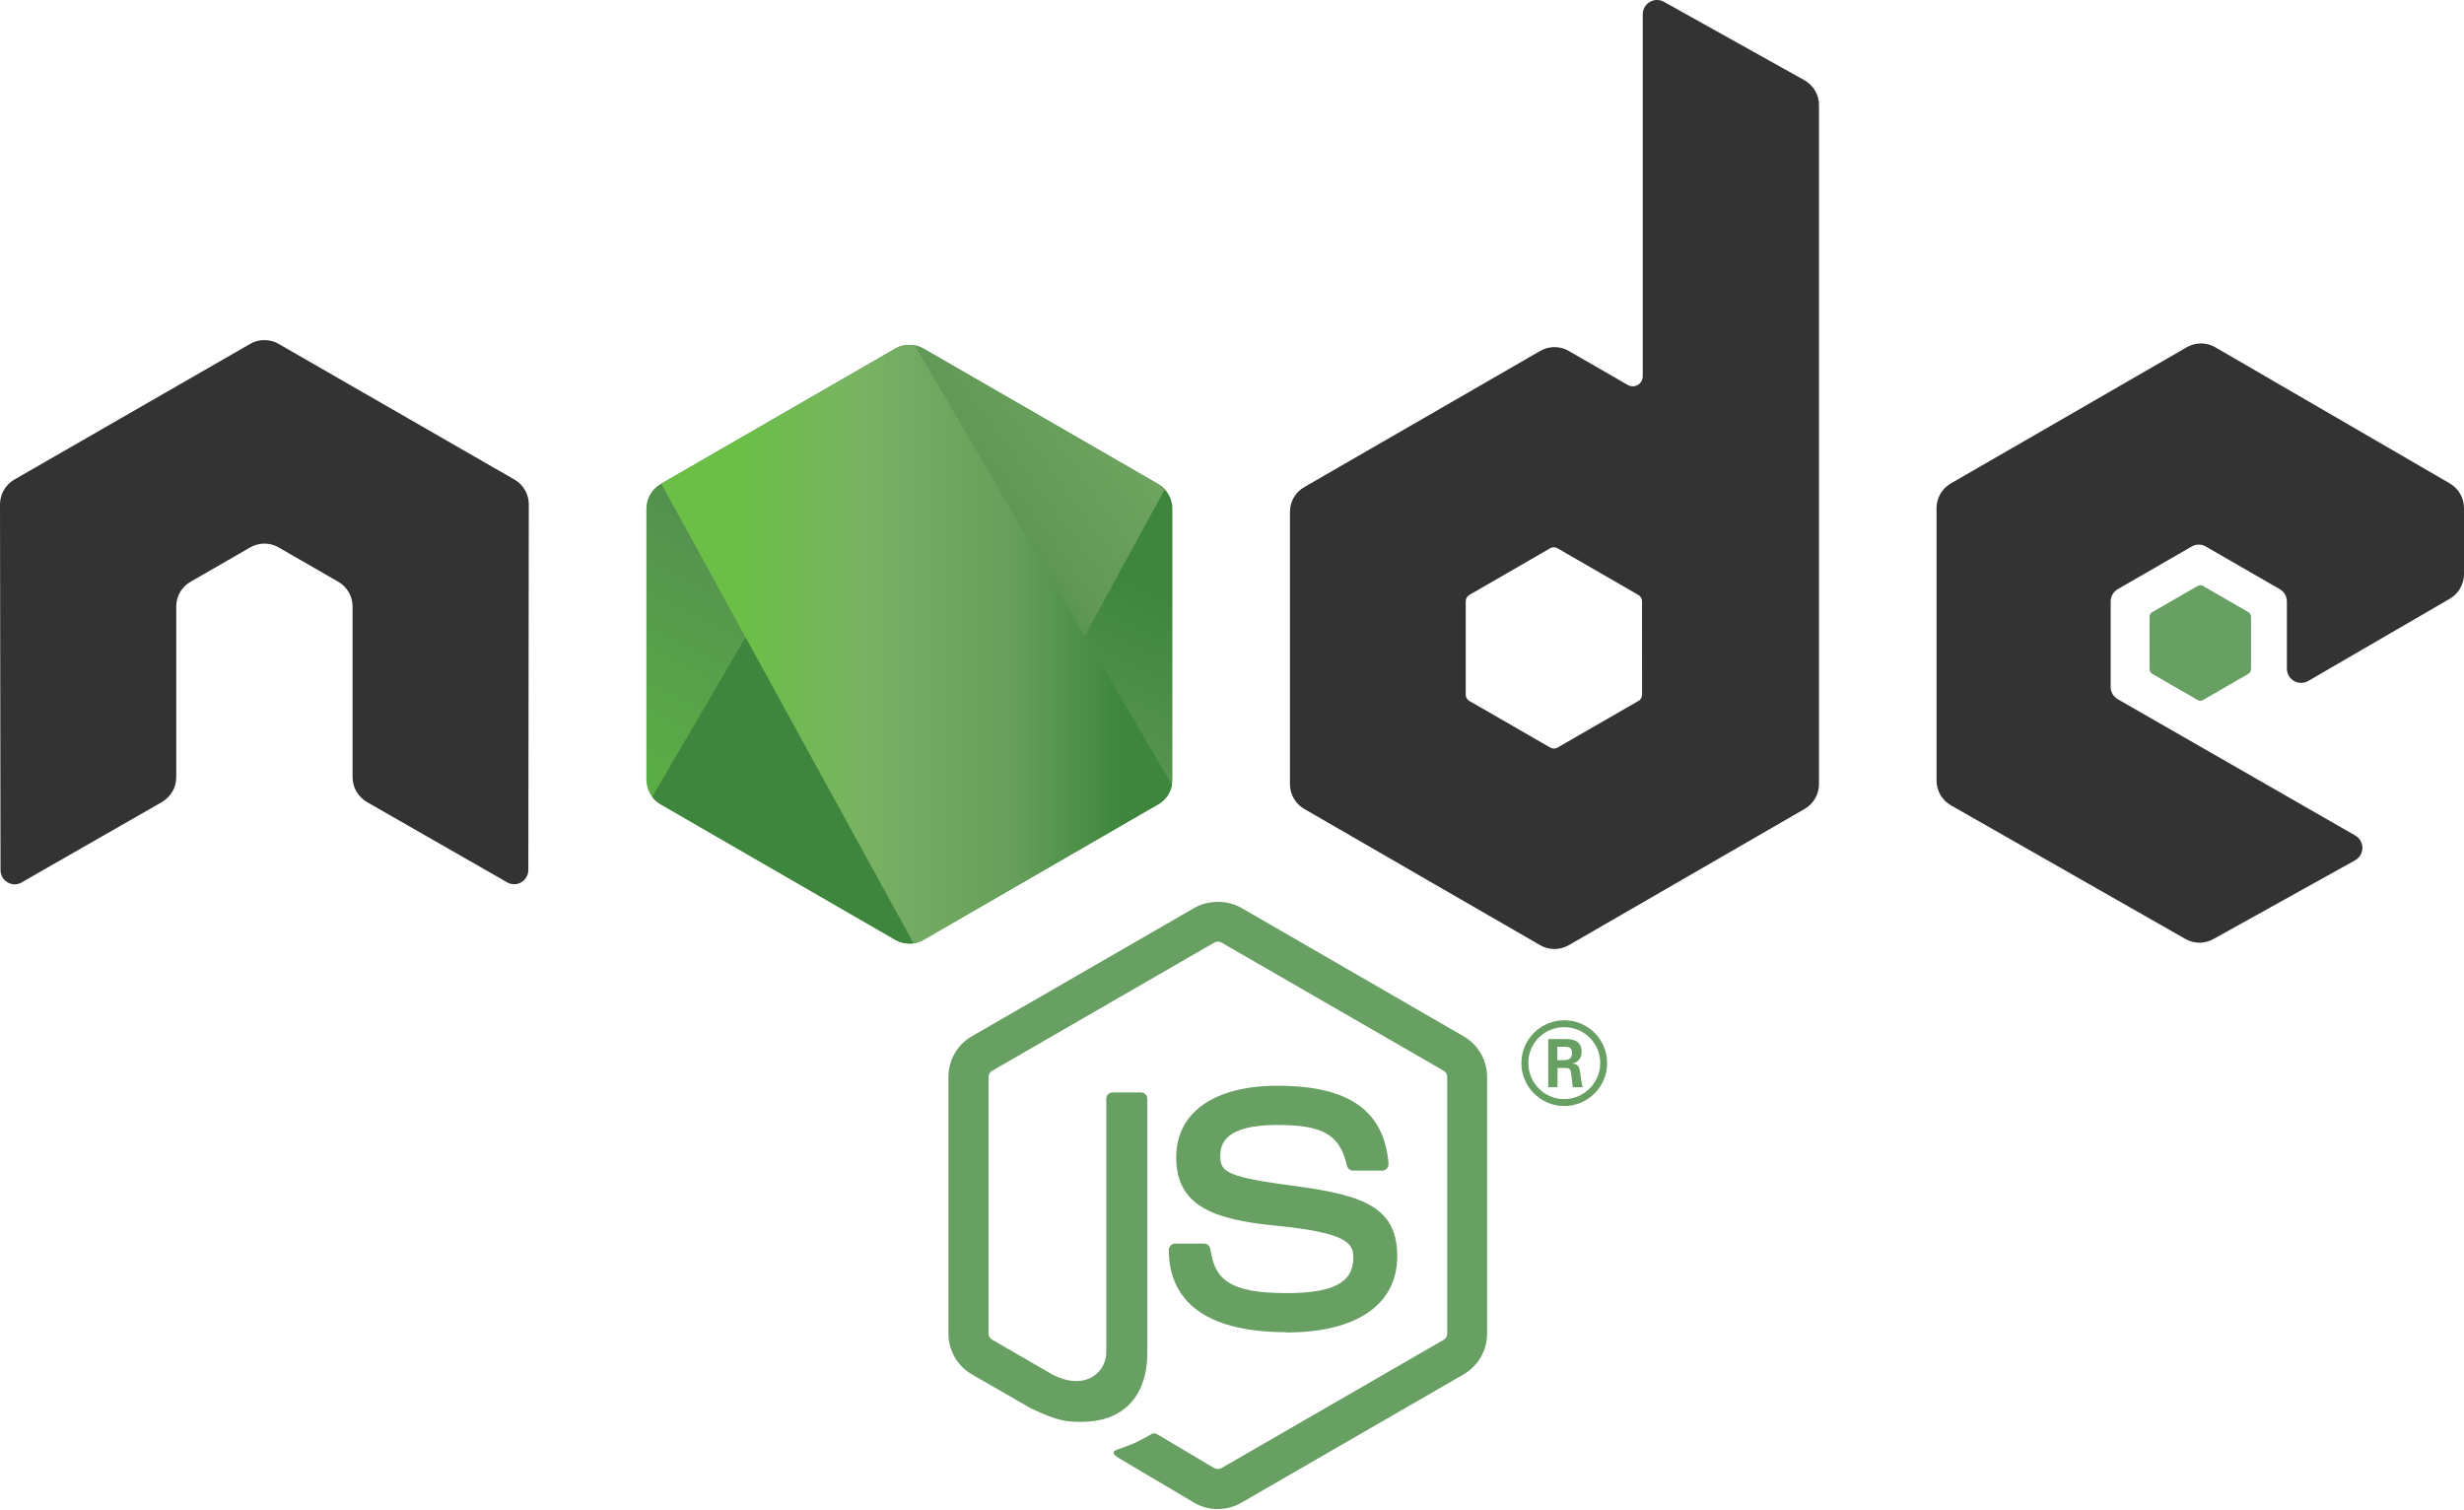
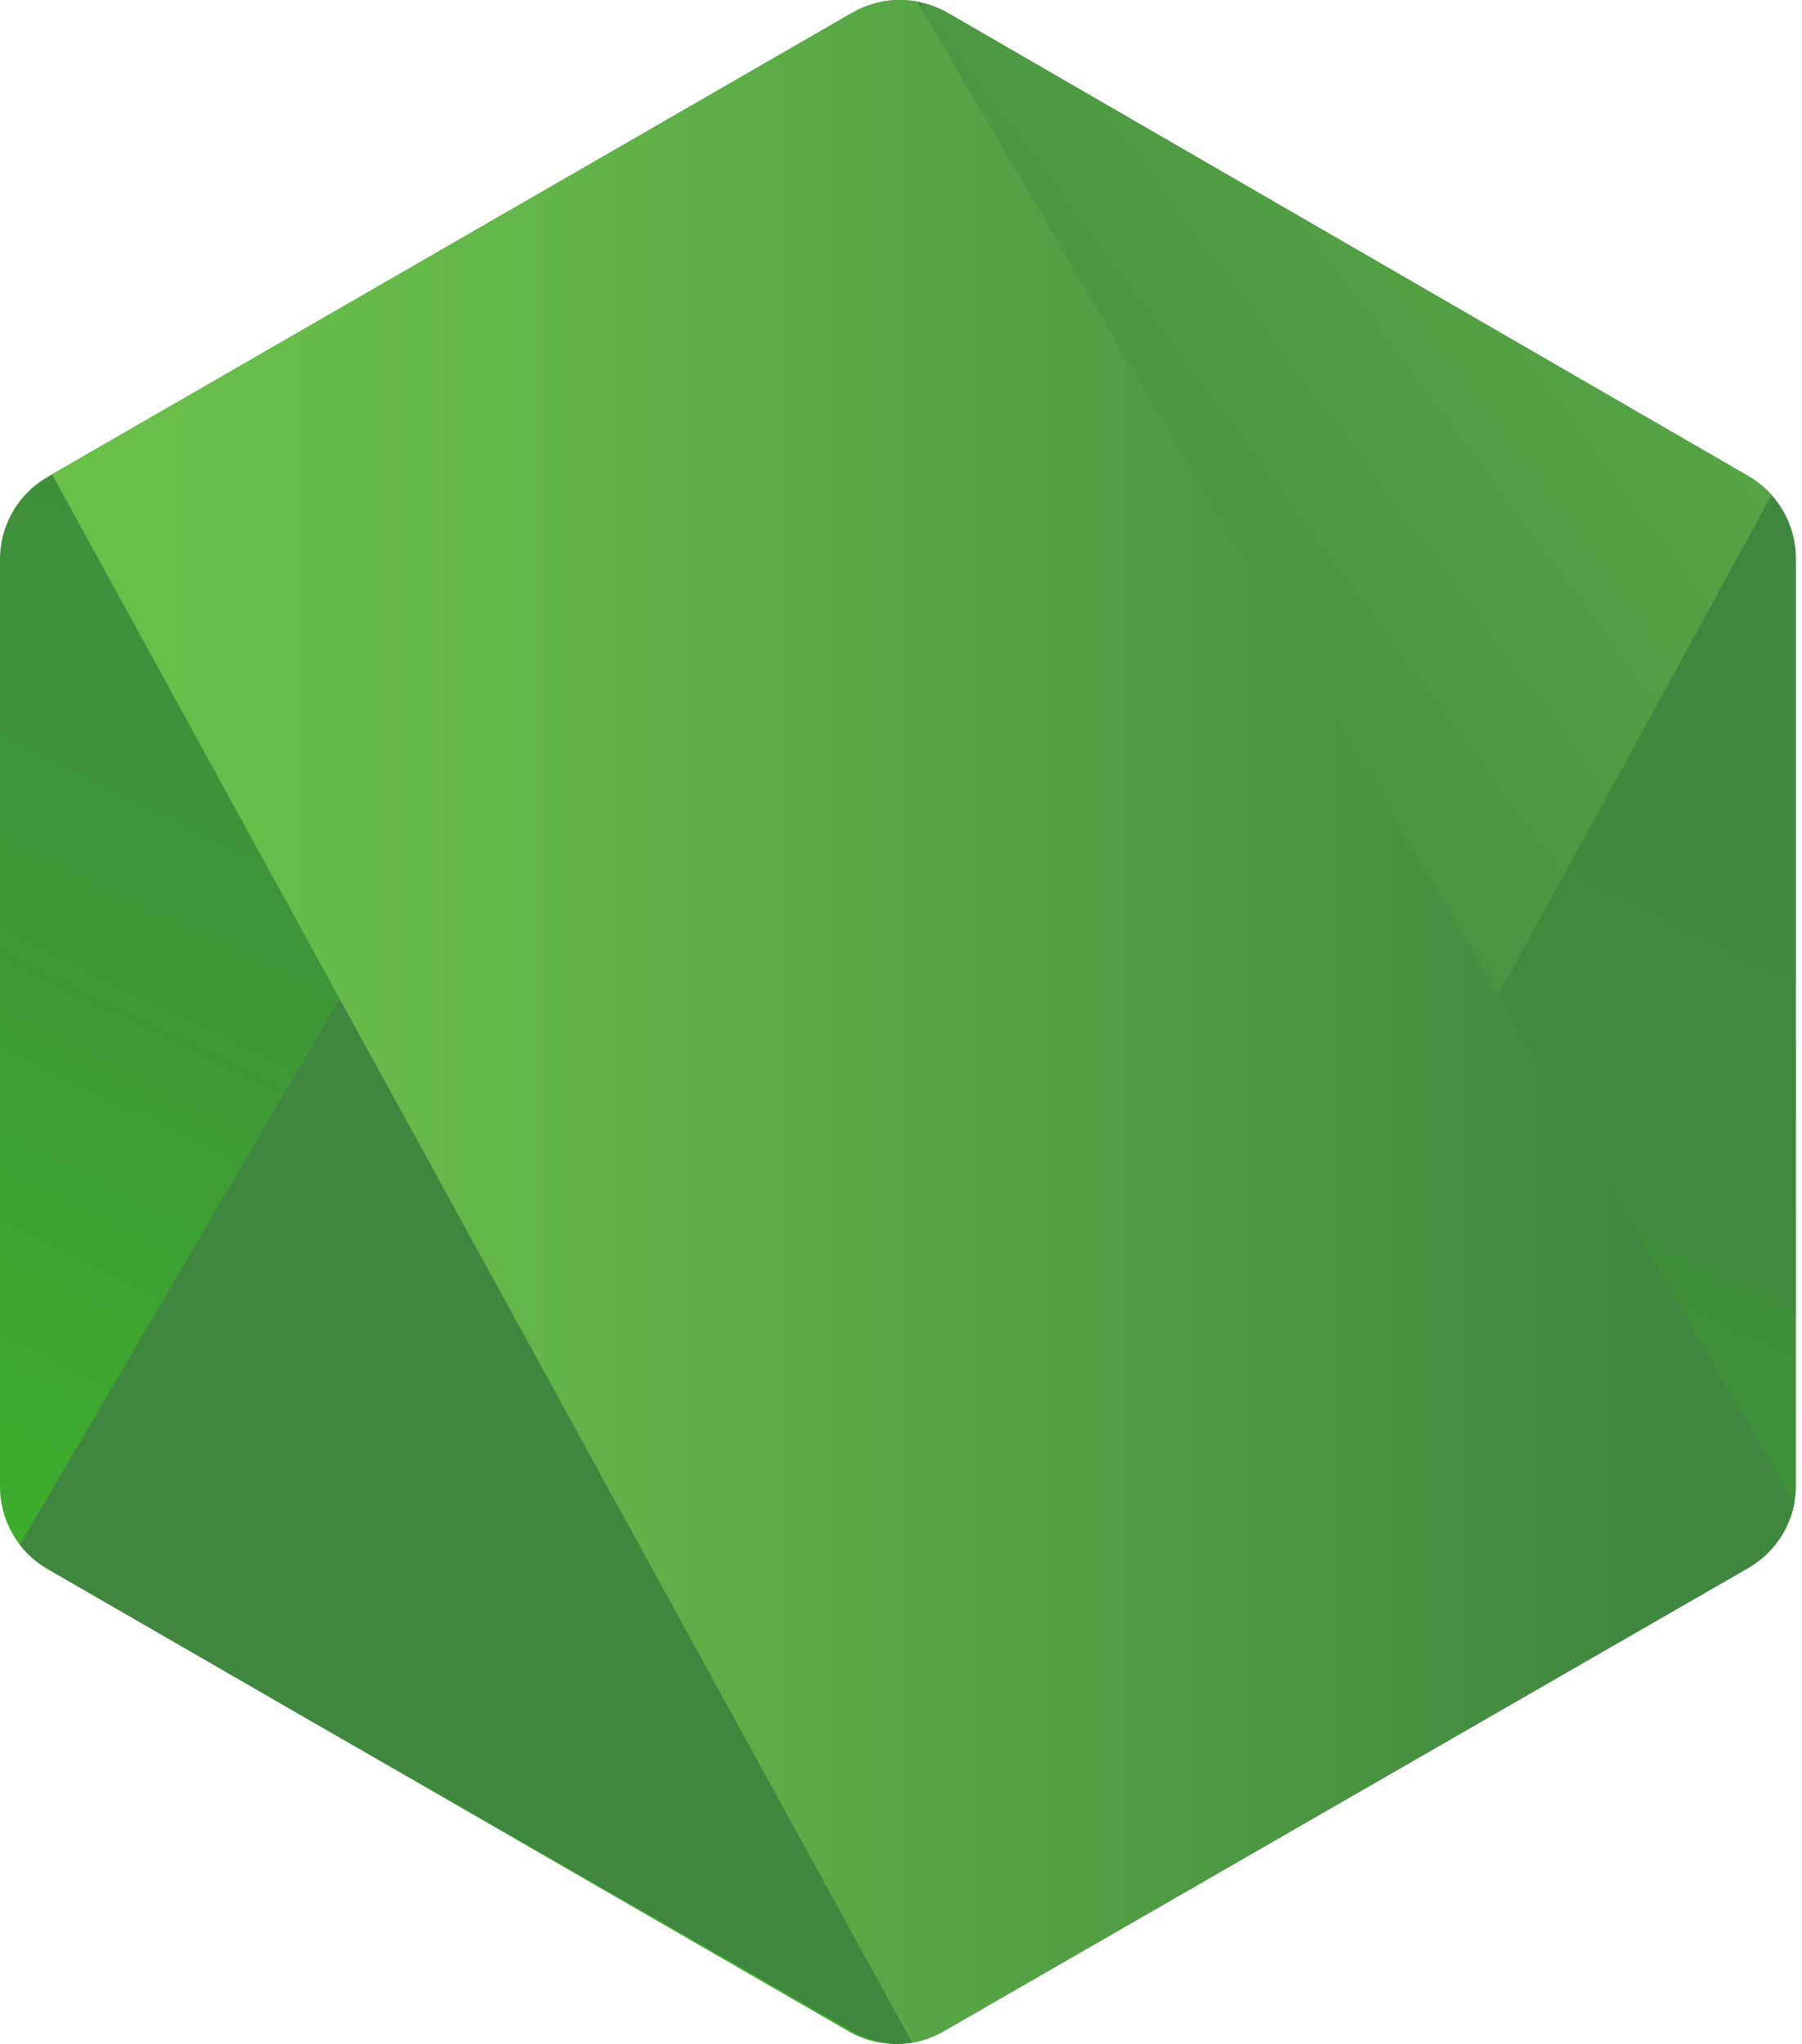
- <svg xmlns="http://www.w3.org/2000/svg" width="589.827" height="361.238" version="1.2" viewBox="0 0 442.37 270.929">
+ <svg xmlns="http://www.w3.org/2000/svg" aria-label="Node.js" role="img" viewBox="0 0 94.701 107.44">
  <defs>
-     <clipPath id="a">
-       <path d="M239.03 226.605l-42.13 24.317c-1.578.91-2.546 2.59-2.546 4.406v48.668c0 1.817.968 3.496 2.546 4.406l42.133 24.336c1.575.907 3.517.907 5.09 0l42.126-24.336c1.57-.91 2.54-2.59 2.54-4.406v-48.668c0-1.816-.97-3.496-2.55-4.406l-42.12-24.317c-.79-.453-1.67-.68-2.55-.68-.88 0-1.76.227-2.55.68" />
+     <linearGradient id="grad-background" x1="180.7" y1="80.7" x2="142.6" y2="158.4" gradientUnits="userSpaceOnUse" gradientTransform="translate(-116.2995 -61.9301)">
+       <stop offset="0" stop-color="#3f873f" />
+       <stop offset=".3" stop-color="#3f8b3d" />
+       <stop offset=".6" stop-color="#3e9637" />
+       <stop offset=".9" stop-color="#3da92e" />
+       <stop offset="1" stop-color="#3dae2b" />
+     </linearGradient>
+     <linearGradient id="grad-infront" x1="114.9" y1="115.7" x2="212.3" y2="115.7" gradientUnits="userSpaceOnUse">
+       <stop offset=".1" stop-color="#6abf4b" />
+       <stop offset=".3" stop-color="#63b649" />
+       <stop offset=".6" stop-color="#529f44" />
+       <stop offset=".9" stop-color="#3f873f" />
+     </linearGradient>
+     <linearGradient id="grad-behind" x1="157.2" y1="121.3" x2="264" y2="42.4" gradientUnits="userSpaceOnUse">
+       <stop offset=".1" stop-color="#3f873f" />
+       <stop offset=".4" stop-color="#529f44" />
+       <stop offset=".7" stop-color="#63b649" />
+       <stop offset=".9" stop-color="#6abf4b" />
+     </linearGradient>
+     <clipPath id="clip-path" transform="translate(-.3)">
+       <path fill="url(#b)" d="M166.1 62.6a5 5 0 00-5 0L118.8 87a5 5 0 00-2.5 4.4V140a5 5 0 002.5 4.4l42.1 24.3a5 5 0 005 0l42.2-24.3a5 5 0 002.6-4.4V91.3a5 5 0 00-2.6-4.4z" />
    </clipPath>
-     <linearGradient id="b" x1="-.348" x2="1.251" gradientTransform="rotate(116.114 53.1 202.97) scale(86.48)" gradientUnits="userSpaceOnUse">
-       <stop offset=".3" stop-color="#3E863D" />
-       <stop offset=".5" stop-color="#55934F" />
-       <stop offset=".8" stop-color="#5AAD45" />
-     </linearGradient>
-     <clipPath id="c">
-       <path d="M195.398 307.086c.403.523.907.976 1.5 1.316l36.14 20.875 6.02 3.46c.9.52 1.926.74 2.934.665.336-.027.672-.09 1-.183l44.434-81.36c-.34-.37-.738-.68-1.184-.94l-27.586-15.93-14.582-8.39c-.414-.24-.863-.41-1.32-.53zm0 0" />
-     </clipPath>
-     <linearGradient id="d" x1="-.456" x2=".582" gradientTransform="rotate(-36.46 550.846 -214.337) scale(132.798)" gradientUnits="userSpaceOnUse">
-       <stop offset=".57" stop-color="#3E863D" />
-       <stop offset=".72" stop-color="#619857" />
-       <stop offset="1" stop-color="#76AC64" />
-     </linearGradient>
-     <clipPath id="e">
-       <path d="M241.066 225.953c-.707.07-1.398.29-2.035.652l-42.01 24.247 45.3 82.51c.63-.09 1.25-.3 1.81-.624l42.13-24.336c1.3-.754 2.19-2.03 2.46-3.476l-46.18-78.89c-.34-.067-.68-.102-1.03-.102-.14 0-.28.007-.42.02" />
-     </clipPath>
-     <linearGradient id="f" x1=".043" x2=".984" gradientTransform="translate(192.862 279.652) scale(97.417)" gradientUnits="userSpaceOnUse">
-       <stop offset=".16" stop-color="#6BBF47" />
-       <stop offset=".38" stop-color="#79B461" />
-       <stop offset=".47" stop-color="#75AC64" />
-       <stop offset=".70" stop-color="#659E5A" />
-       <stop offset=".90" stop-color="#3E863D" />
-     </linearGradient>
  </defs>
-   <path fill="#689f63" d="M218.647 270.93c-1.46 0-2.91-.383-4.19-1.12l-13.337-7.896c-1.992-1.114-1.02-1.508-.363-1.735 2.656-.93 3.195-1.14 6.03-2.75.298-.17.688-.11.993.07l10.246 6.08c.37.2.895.2 1.238 0l39.95-23.06c.37-.21.61-.64.61-1.08v-46.1c0-.46-.24-.87-.618-1.1l-39.934-23.04c-.37-.22-.86-.22-1.23 0l-39.926 23.04c-.387.22-.633.65-.633 1.09v46.1c0 .44.24.86.62 1.07l10.94 6.32c5.94 2.97 9.57-.53 9.57-4.05v-45.5c0-.65.51-1.15 1.16-1.15h5.06c.63 0 1.15.5 1.15 1.15v45.52c0 7.92-4.32 12.47-11.83 12.47-2.31 0-4.13 0-9.21-2.5l-10.48-6.04c-2.59-1.5-4.19-4.3-4.19-7.29v-46.1c0-3 1.6-5.8 4.19-7.28l39.99-23.07c2.53-1.43 5.89-1.43 8.4 0l39.94 23.08c2.58 1.49 4.19 4.28 4.19 7.28v46.1c0 2.99-1.61 5.78-4.19 7.28l-39.94 23.07c-1.28.74-2.73 1.12-4.21 1.12" />
-   <path fill="#689f63" d="M230.987 239.164c-17.48 0-21.145-8.024-21.145-14.754 0-.64.516-1.15 1.157-1.15h5.16c.57 0 1.05.415 1.14.978.78 5.258 3.1 7.91 13.67 7.91 8.42 0 12-1.902 12-6.367 0-2.57-1.02-4.48-14.1-5.76-10.94-1.08-17.7-3.49-17.7-12.24 0-8.06 6.8-12.86 18.19-12.86 12.79 0 19.13 4.44 19.93 13.98.03.33-.09.65-.31.89-.22.23-.53.37-.85.37h-5.19c-.54 0-1.01-.38-1.12-.9-1.25-5.53-4.27-7.3-12.48-7.3-9.19 0-10.26 3.2-10.26 5.6 0 2.91 1.26 3.76 13.66 5.4 12.28 1.63 18.11 3.93 18.11 12.56 0 8.7-7.26 13.69-19.92 13.69m48.66-48.89h1.34c1.1 0 1.31-.77 1.31-1.22 0-1.18-.81-1.18-1.26-1.18h-1.38zm-1.63-3.78h2.97c1.02 0 3.02 0 3.02 2.28 0 1.59-1.02 1.92-1.63 2.12 1.19.08 1.27.86 1.43 1.96.08.69.21 1.88.45 2.28h-1.83c-.05-.4-.33-2.6-.33-2.72-.12-.49-.29-.73-.9-.73h-1.51v3.46h-1.67zm-3.57 4.3c0 3.58 2.89 6.48 6.44 6.48 3.58 0 6.47-2.96 6.47-6.48 0-3.59-2.93-6.44-6.48-6.44-3.5 0-6.44 2.81-6.44 6.43m14.16.03c0 4.24-3.47 7.7-7.7 7.7-4.2 0-7.7-3.42-7.7-7.7 0-4.36 3.58-7.7 7.7-7.7 4.15 0 7.69 3.35 7.69 7.7" />
-   <path fill="#333" fill-rule="evenodd" d="M94.936 90.55c0-1.84-.97-3.53-2.558-4.445l-42.356-24.37c-.715-.42-1.516-.64-2.328-.67h-.438c-.812.03-1.613.25-2.34.67L2.562 86.105C.984 87.025 0 88.715 0 90.555l.093 65.64c0 .91.47 1.76 1.27 2.21.78.48 1.76.48 2.54 0l25.18-14.42c1.59-.946 2.56-2.618 2.56-4.44V108.88c0-1.83.97-3.52 2.555-4.43l10.72-6.174c.796-.46 1.67-.688 2.56-.688.876 0 1.77.226 2.544.687l10.715 6.172c1.586.91 2.56 2.6 2.56 4.43v30.663c0 1.82.983 3.5 2.565 4.44l25.164 14.41c.79.47 1.773.47 2.56 0 .776-.45 1.268-1.3 1.268-2.21zm199.868 34.176c0 .457-.243.88-.64 1.106l-14.548 8.386c-.395.227-.883.227-1.277 0l-14.55-8.386c-.4-.227-.64-.65-.64-1.106V107.93c0-.458.24-.88.63-1.11l14.54-8.4c.4-.23.89-.23 1.29 0l14.55 8.4c.4.23.64.652.64 1.11zM298.734.324c-.794-.442-1.76-.43-2.544.027-.78.46-1.262 1.3-1.262 2.21v65c0 .64-.34 1.23-.894 1.55-.55.32-1.235.32-1.79 0L281.634 63c-1.58-.914-3.526-.914-5.112 0l-42.37 24.453c-1.583.91-2.56 2.6-2.56 4.42v48.92c0 1.83.977 3.51 2.56 4.43l42.37 24.47c1.582.91 3.53.91 5.117 0l42.37-24.48c1.58-.92 2.56-2.6 2.56-4.43V18.863c0-1.856-1.01-3.563-2.63-4.47zm141.093 107.164c1.574-.914 2.543-2.602 2.543-4.422V91.21c0-1.824-.97-3.507-2.547-4.425l-42.1-24.44c-1.59-.92-3.54-.92-5.13 0l-42.36 24.45c-1.59.92-2.56 2.6-2.56 4.43v48.9c0 1.84.99 3.54 2.58 4.45l42.09 23.99c1.55.89 3.45.9 5.02.03l25.46-14.15c.8-.45 1.31-1.3 1.31-2.22 0-.92-.49-1.78-1.29-2.23l-42.62-24.46c-.8-.45-1.29-1.3-1.29-2.21v-15.34c0-.916.48-1.76 1.28-2.216l13.26-7.65c.79-.46 1.76-.46 2.55 0l13.27 7.65c.79.45 1.28 1.3 1.28 2.21v12.06c0 .91.49 1.76 1.28 2.22.79.45 1.77.45 2.56-.01zm0 0" />
-   <path fill="#689f63" fill-rule="evenodd" d="M394.538 105.2c.3-.177.676-.177.98 0l8.13 4.69c.304.176.49.5.49.85v9.39c0 .35-.186.674-.49.85l-8.13 4.69c-.304.177-.68.177-.98 0l-8.125-4.69c-.31-.176-.5-.5-.5-.85v-9.39c0-.35.18-.674.49-.85zm0 0" />
-   <g clip-path="url(#a)" transform="translate(-78.306 -164.016)">
-     <path fill="url(#b)" d="M331.363 246.793l-118.715-58.19-60.87 124.174L270.49 370.97zm0 0" />
-   </g>
-   <g clip-path="url(#c)" transform="translate(-78.306 -164.016)">
-     <path fill="url(#d)" d="M144.07 264.004l83.825 113.453 110.86-81.906-83.83-113.45zm0 0" />
-   </g>
-   <g clip-path="url(#e)" transform="translate(-78.306 -164.016)">
-     <path fill="url(#f)" d="M197.02 225.934v107.43h91.683v-107.43zm0 0" />
+   <path fill="url(#grad-background)" fill-rule="evenodd" d="M49.8.67a5 5 0 00-5 0l-42.3 24.4a5 5 0 00-2.5 4.4v48.6a5 5 0 002.5 4.4l42.1 24.3a5 5 0 005 0l42.2-24.3a5 5 0 002.6-4.4v-48.7a5 5 0 00-2.6-4.4z" />
+   <g clip-path="url(#clip-path)" transform="translate(-115.9995 -61.9301)">
+     <path fill="url(#grad-behind)" transform="translate(-.3)" d="M208.3 87l-42.2-24.4a5 5 0 00-1.3-.5l-47.5 81.1a6 6 0 001.4 1.2l42.4 24.3a5.2 5.2 0 003.9.5l44.5-81.4a6 6 0 00-1.2-.9z" />
+     <path fill="url(#grad-infront)" transform="translate(-.3)" d="M208.3 144.4a5.3 5.3 0 002.5-3.2L164.5 62a5.2 5.2 0 00-3.6.6L119 86.8l45.3 82.6a5.2 5.2 0 001.9-.7z" />
  </g>
</svg>
